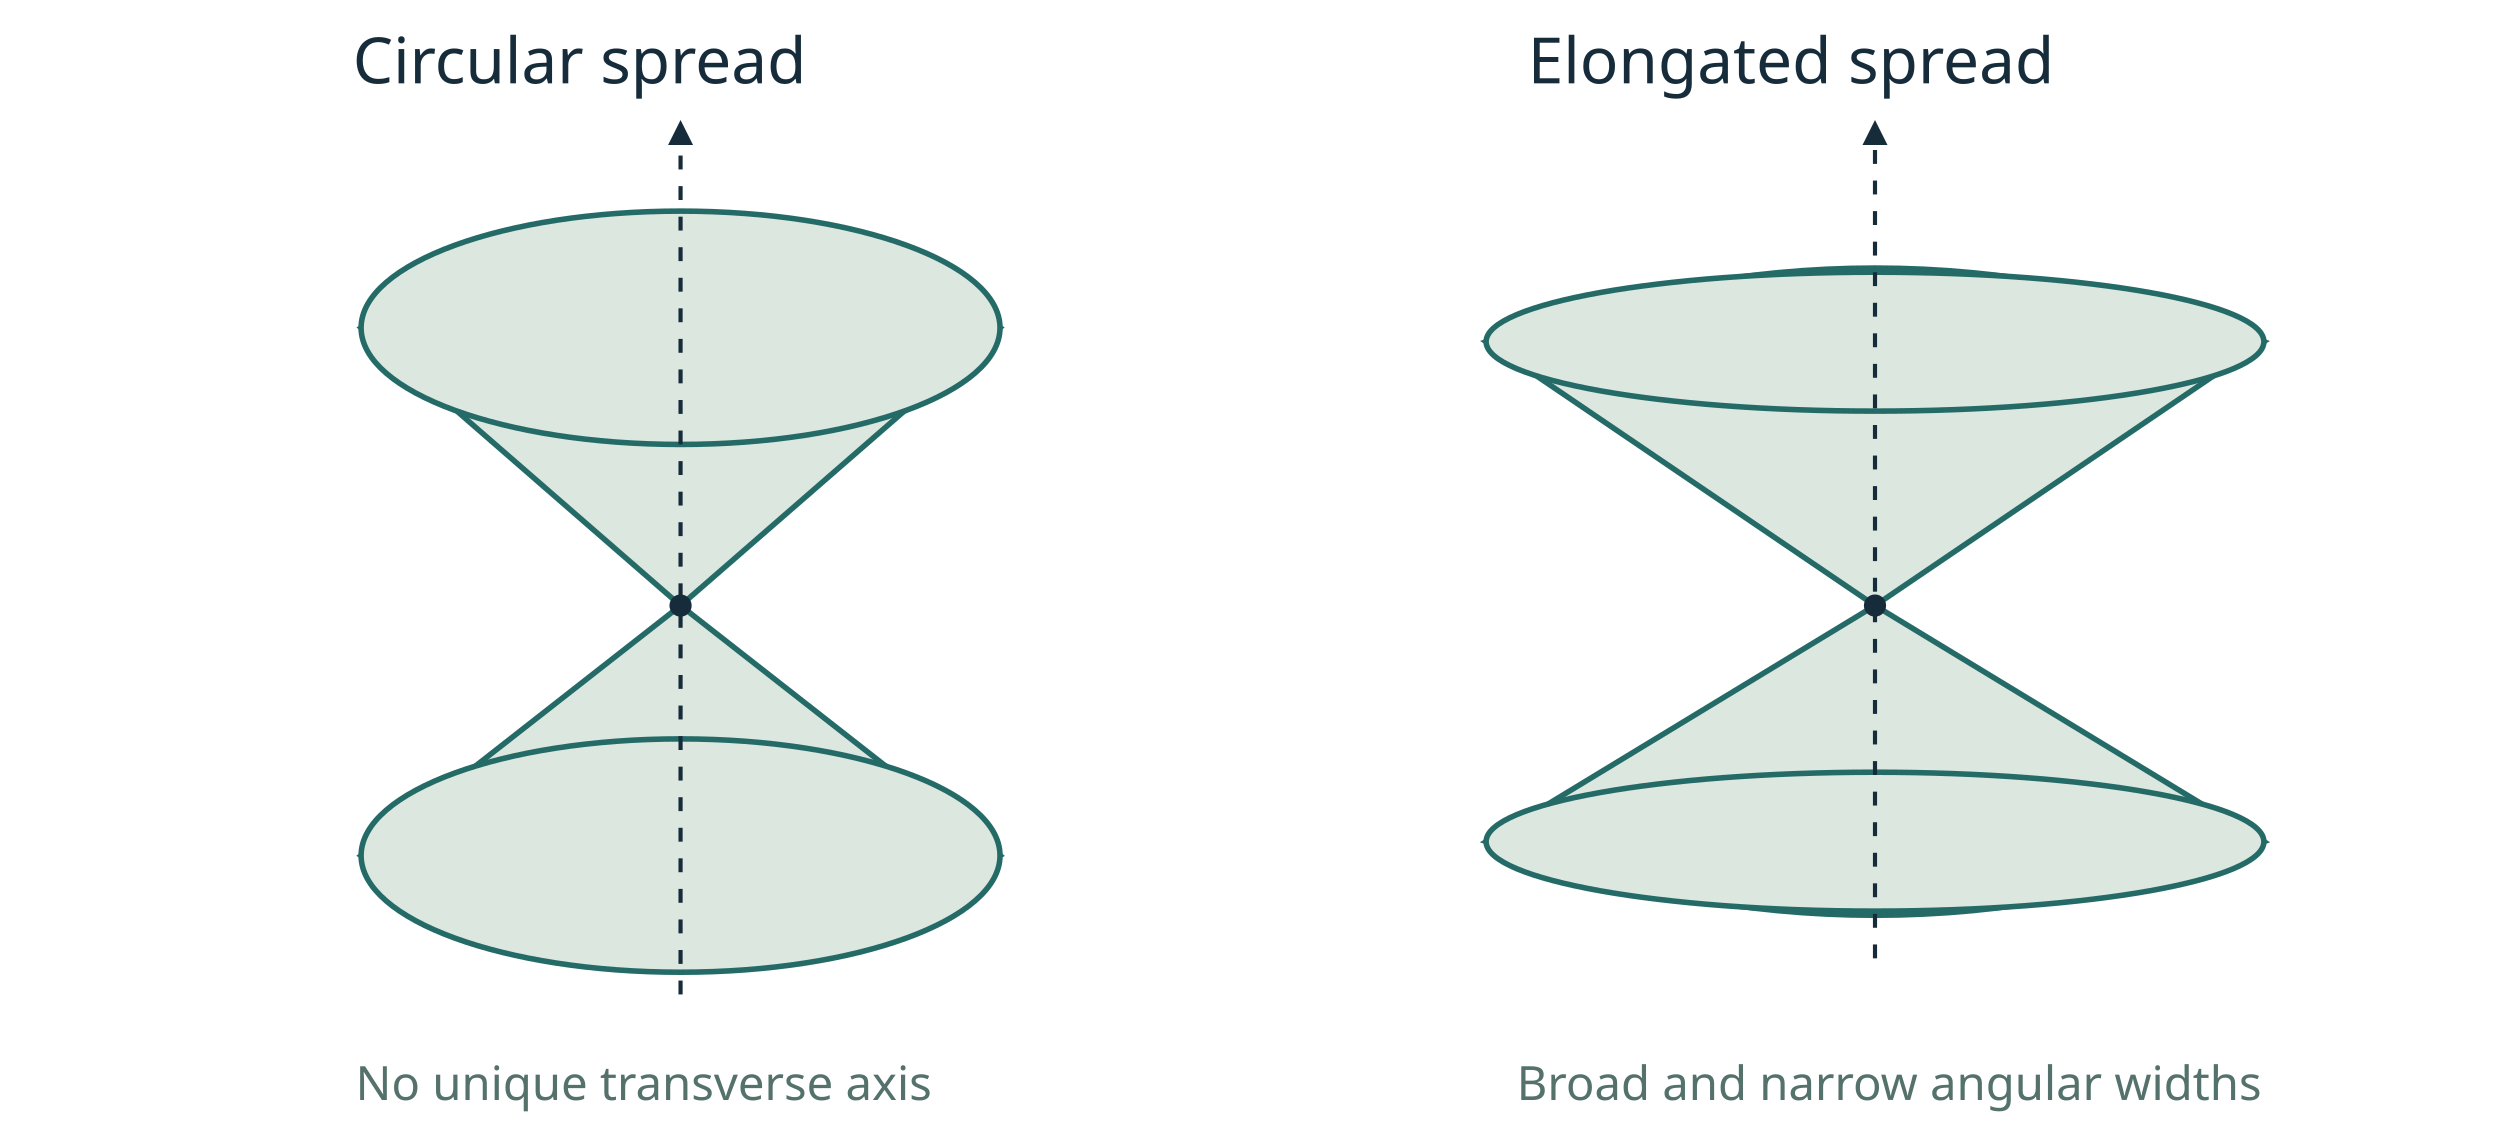
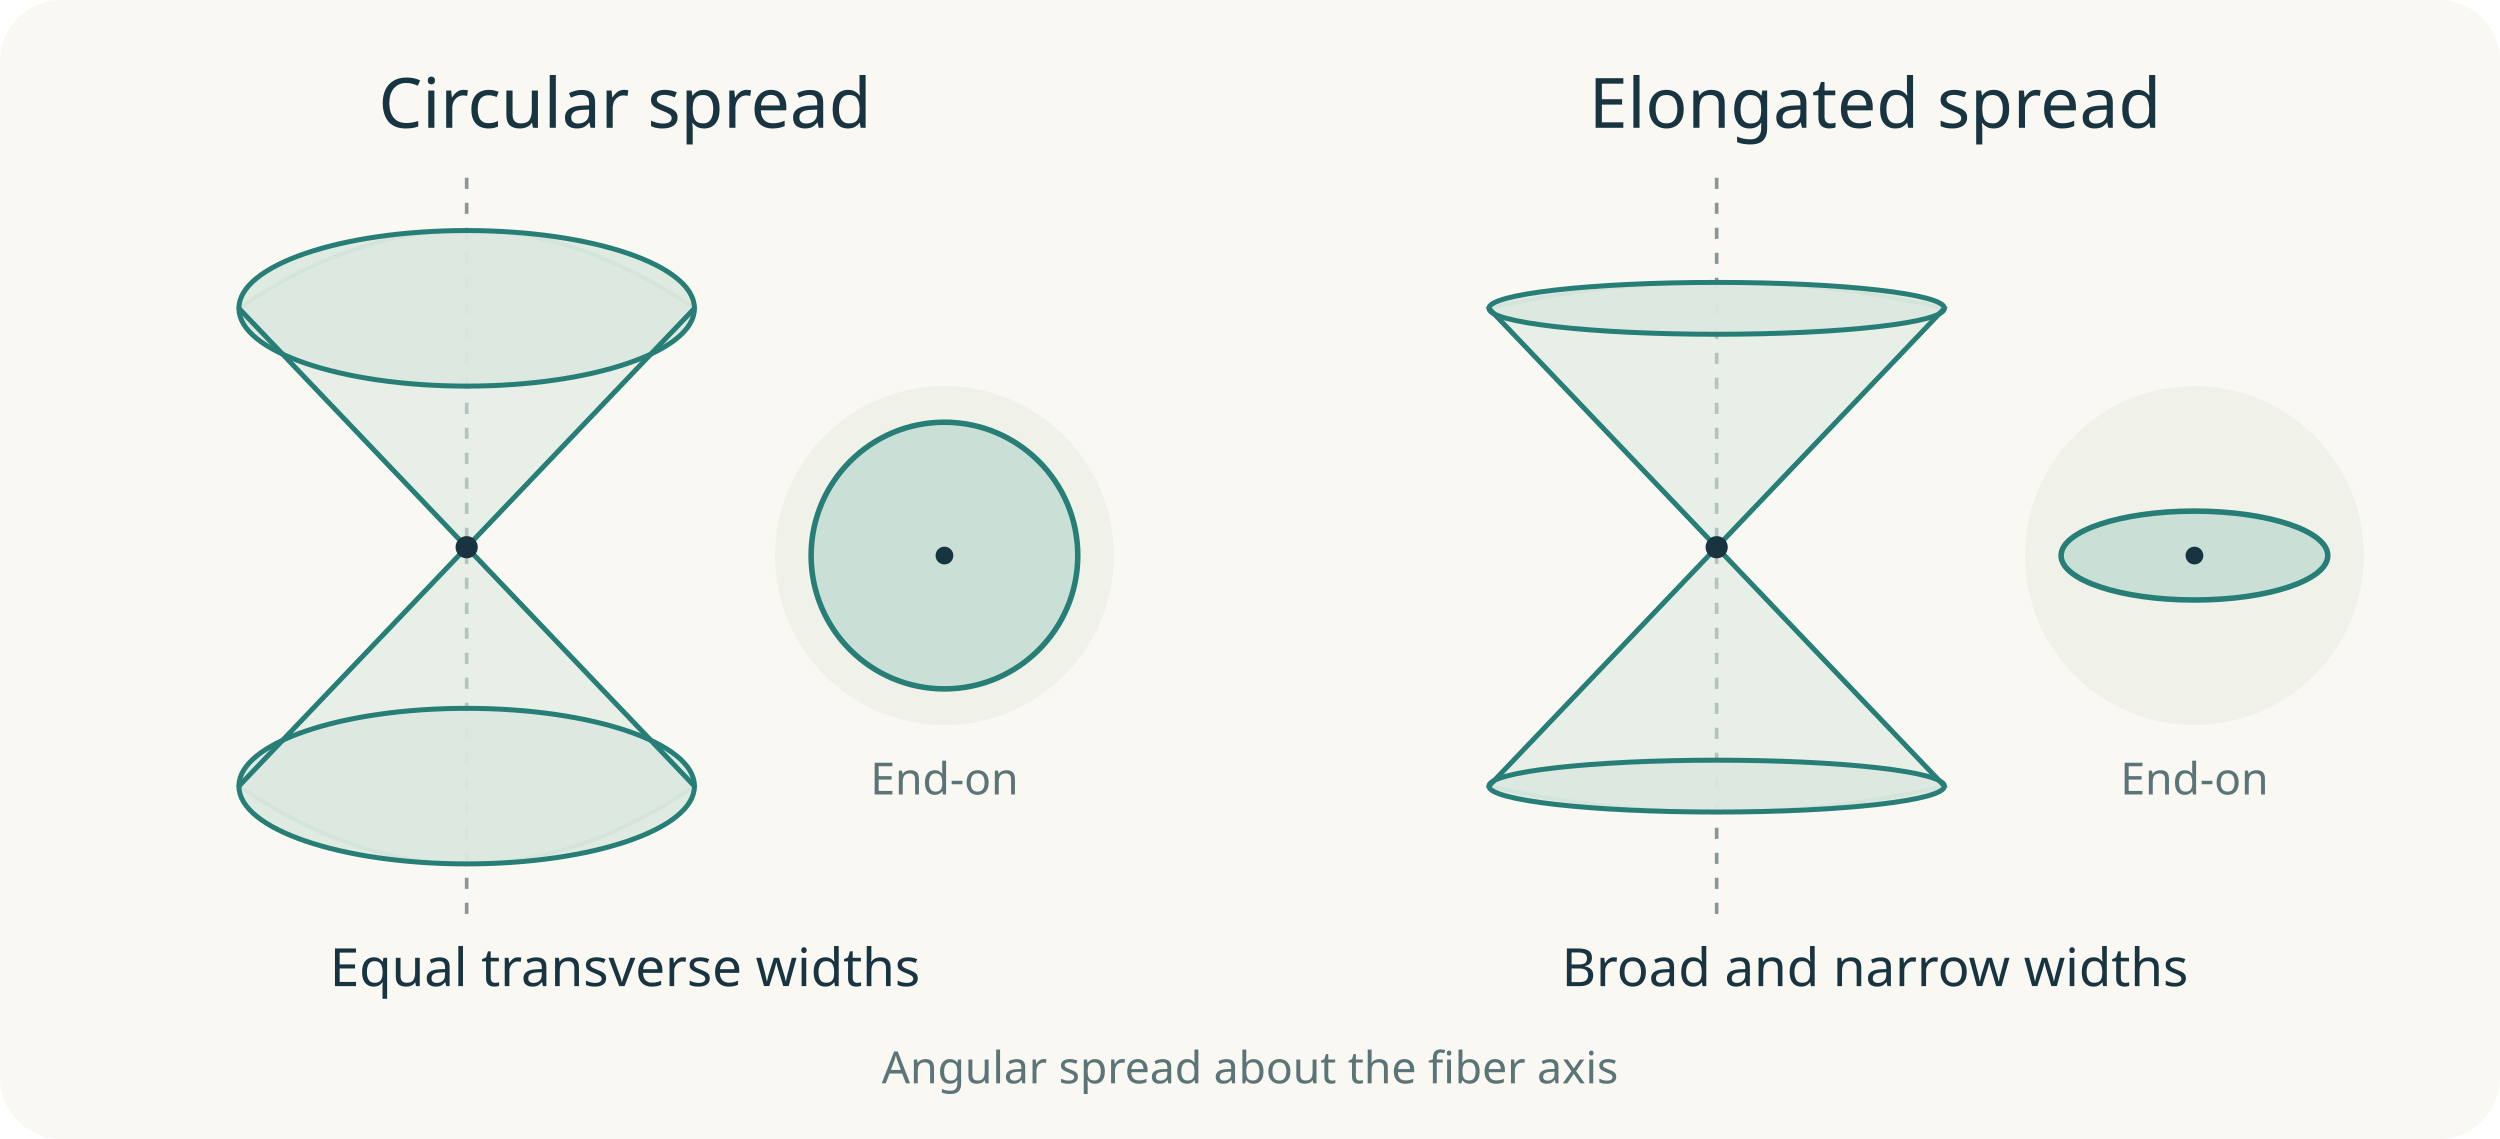
- <svg xmlns="http://www.w3.org/2000/svg" viewBox="0 0 900 410" role="img">
-   <defs>
-     <marker id="axis" viewBox="0 0 10 10" refX="8" refY="5" markerWidth="6" markerHeight="6" orient="auto">
-       <path d="M0 0 10 5 0 10z" fill="#172c3b" />
-     </marker>
-   </defs>
-   <g stroke="#246b68" stroke-width="2" fill="#dce7df">
-     <path d="M245 218 130 118Q245 48 360 118Z" />
-     <path d="M245 218 130 308Q245 378 360 308Z" />
-     <ellipse cx="245" cy="118" rx="115" ry="42" />
-     <ellipse cx="245" cy="308" rx="115" ry="42" />
-     <path d="M675 218 535 123Q675 70 815 123Z" />
-     <path d="M675 218 535 303Q675 356 815 303Z" />
-     <ellipse cx="675" cy="123" rx="140" ry="25" />
-     <ellipse cx="675" cy="303" rx="140" ry="25" />
-   </g>
-   <g stroke="#172c3b" stroke-width="1.5" fill="none" stroke-dasharray="5 6">
-     <path d="M245 358V45" marker-end="url(#axis)" />
-     <path d="M675 345V45" marker-end="url(#axis)" />
-   </g>
-   <g fill="#172c3b">
-     <circle cx="245" cy="218" r="4" />
-     <circle cx="675" cy="218" r="4" />
-   </g>
-   <g font-family="system-ui,sans-serif" fill="#172c3b">
-     <text x="127" y="30" font-size="23">Circular spread</text>
-     <text x="550" y="30" font-size="23">Elongated spread</text>
-     <text x="128" y="396" font-size="17" fill="#54716b">No unique transverse axis</text>
-     <text x="546" y="396" font-size="17" fill="#54716b">Broad and narrow angular widths</text>
+ <svg xmlns="http://www.w3.org/2000/svg" viewBox="0 0 900 410" role="img" aria-labelledby="title desc">
+   <defs />
+   <g font-family="Helvetica">
+     <rect width="900" height="410" rx="22" fill="#faf8f2" />
+     <text font-family="sans-serif" x="225" y="46" fill="#183440" font-size="25" text-anchor="middle" font-weight="500">Circular spread</text>
+     <text font-family="sans-serif" x="675" y="46" fill="#183440" font-size="25" text-anchor="middle" font-weight="500">Elongated spread</text>
+     <path d="M168 64V333" fill="none" stroke="#183440" stroke-opacity=".5" stroke-width="1.3" stroke-dasharray="4 5" />
+     <path d="M86 111 Q168 55 250 111 L168 197 Z" fill="#d6e7dd" fill-opacity=".55" stroke="#267e77" stroke-opacity=".5" stroke-width="1.4" />
+     <path d="M86 283 Q168 339 250 283 L168 197 Z" fill="#d6e7dd" fill-opacity=".55" stroke="#267e77" stroke-opacity=".5" stroke-width="1.4" />
+     <ellipse cx="168" cy="111" rx="82" ry="28" fill="#dce9df" fill-opacity=".9" stroke="#267e77" stroke-width="1.8" />
+     <path d="M86 111 L168 197 L250 111" fill="none" stroke="#267e77" stroke-width="1.8" />
+     <ellipse cx="168" cy="283" rx="82" ry="28" fill="#dce9df" fill-opacity=".9" stroke="#267e77" stroke-width="1.8" />
+     <path d="M86 283 L168 197 L250 283" fill="none" stroke="#267e77" stroke-width="1.8" />
+     <circle cx="168" cy="197" r="4" fill="#183440" />
+     <path d="M618 64V333" fill="none" stroke="#183440" stroke-opacity=".5" stroke-width="1.3" stroke-dasharray="4 5" />
+     <path d="M536 111 Q618 92.333 700 111 L618 197 Z" fill="#d6e7dd" fill-opacity=".55" stroke="#267e77" stroke-opacity=".5" stroke-width="1.4" />
+     <path d="M536 283 Q618 301.667 700 283 L618 197 Z" fill="#d6e7dd" fill-opacity=".55" stroke="#267e77" stroke-opacity=".5" stroke-width="1.4" />
+     <ellipse cx="618" cy="111" rx="82" ry="9.333" fill="#dce9df" fill-opacity=".9" stroke="#267e77" stroke-width="1.8" />
+     <path d="M536 111 L618 197 L700 111" fill="none" stroke="#267e77" stroke-width="1.8" />
+     <ellipse cx="618" cy="283" rx="82" ry="9.333" fill="#dce9df" fill-opacity=".9" stroke="#267e77" stroke-width="1.8" />
+     <path d="M536 283 L618 197 L700 283" fill="none" stroke="#267e77" stroke-width="1.8" />
+     <circle cx="618" cy="197" r="4" fill="#183440" />
+     <circle cx="340" cy="200" r="61" fill="#f0f2ea" />
+     <ellipse cx="340" cy="200" rx="48" ry="48" fill="#c0dcd0" fill-opacity=".8" stroke="#267e77" stroke-width="2" />
+     <circle cx="340" cy="200" r="3.2" fill="#183440" />
+     <text font-family="sans-serif" x="340" y="286" fill="#5a7478" font-size="16" text-anchor="middle" font-weight="400">End-on</text>
+     <circle cx="790" cy="200" r="61" fill="#f0f2ea" />
+     <ellipse cx="790" cy="200" rx="48" ry="16" fill="#c0dcd0" fill-opacity=".8" stroke="#267e77" stroke-width="2" />
+     <circle cx="790" cy="200" r="3.2" fill="#183440" />
+     <text font-family="sans-serif" x="790" y="286" fill="#5a7478" font-size="16" text-anchor="middle" font-weight="400">End-on</text>
+     <text font-family="sans-serif" x="225" y="355" fill="#183440" font-size="19" text-anchor="middle" font-weight="400">Equal transverse widths</text>
+     <text font-family="sans-serif" x="675" y="355" fill="#183440" font-size="19" text-anchor="middle" font-weight="400">Broad and narrow widths</text>
+     <text font-family="sans-serif" x="450" y="390" fill="#5a7478" font-size="16" text-anchor="middle" font-weight="400">Angular spread about the fiber axis</text>
  </g>
</svg>
